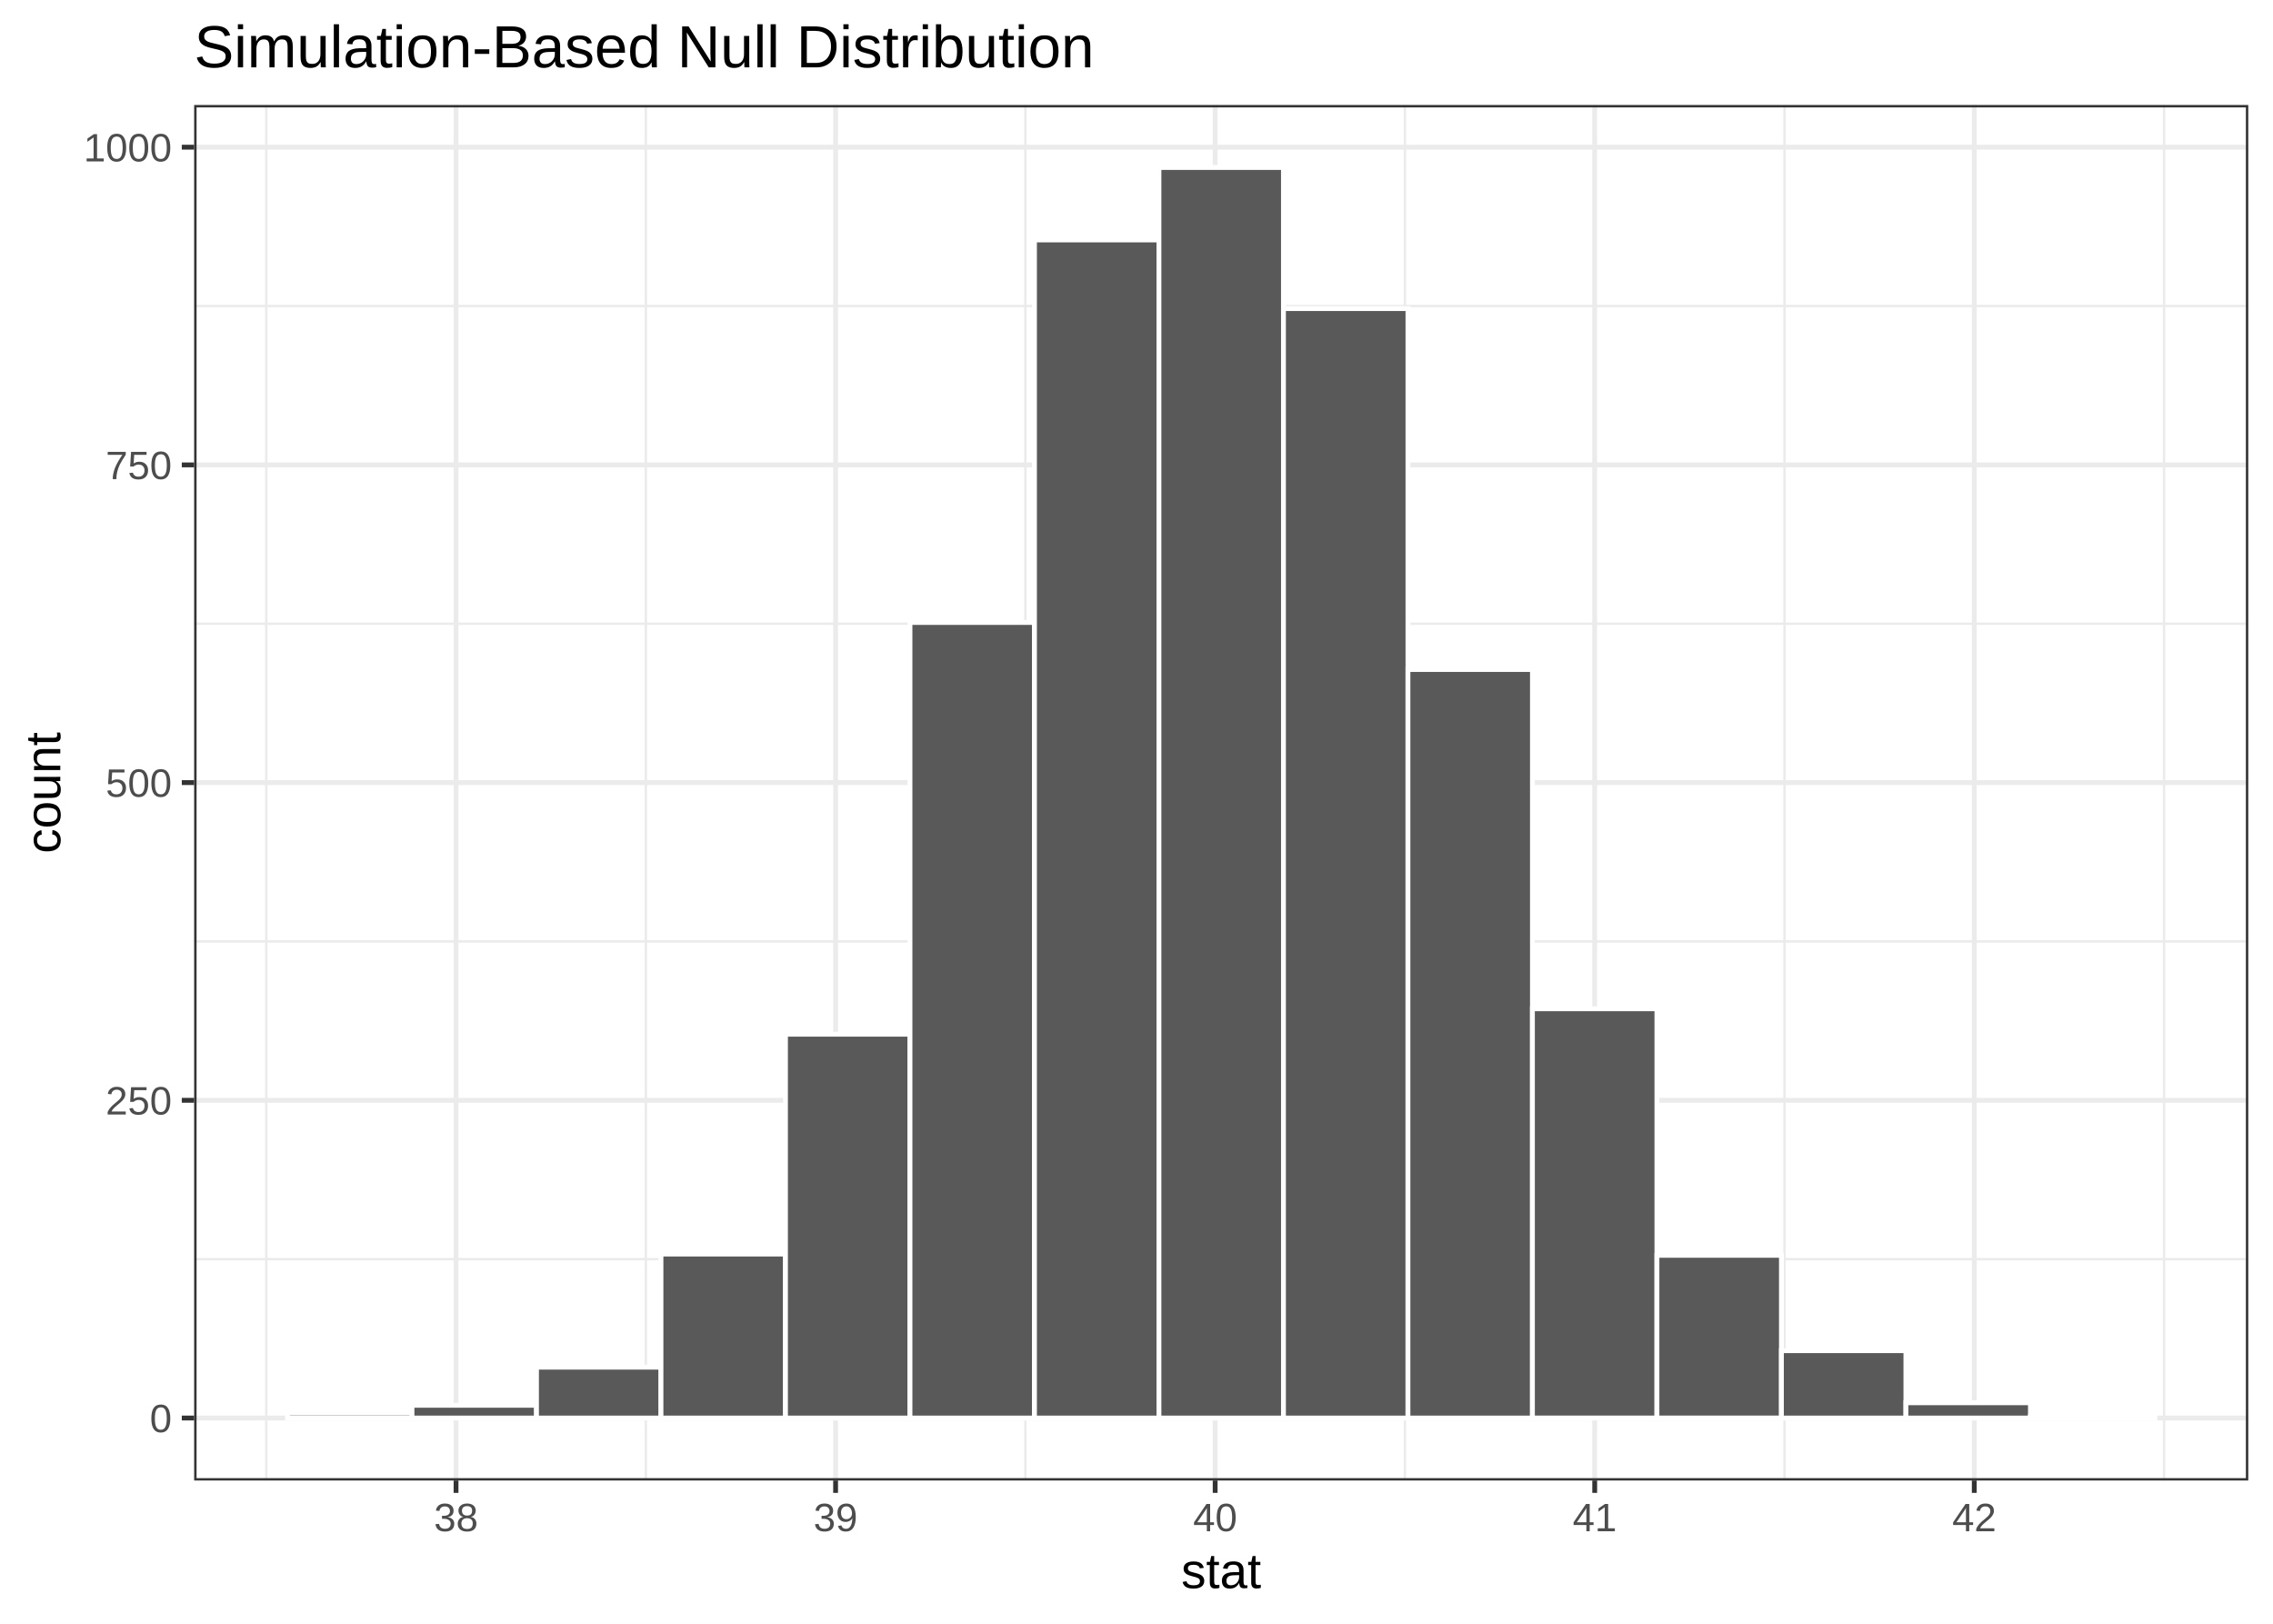
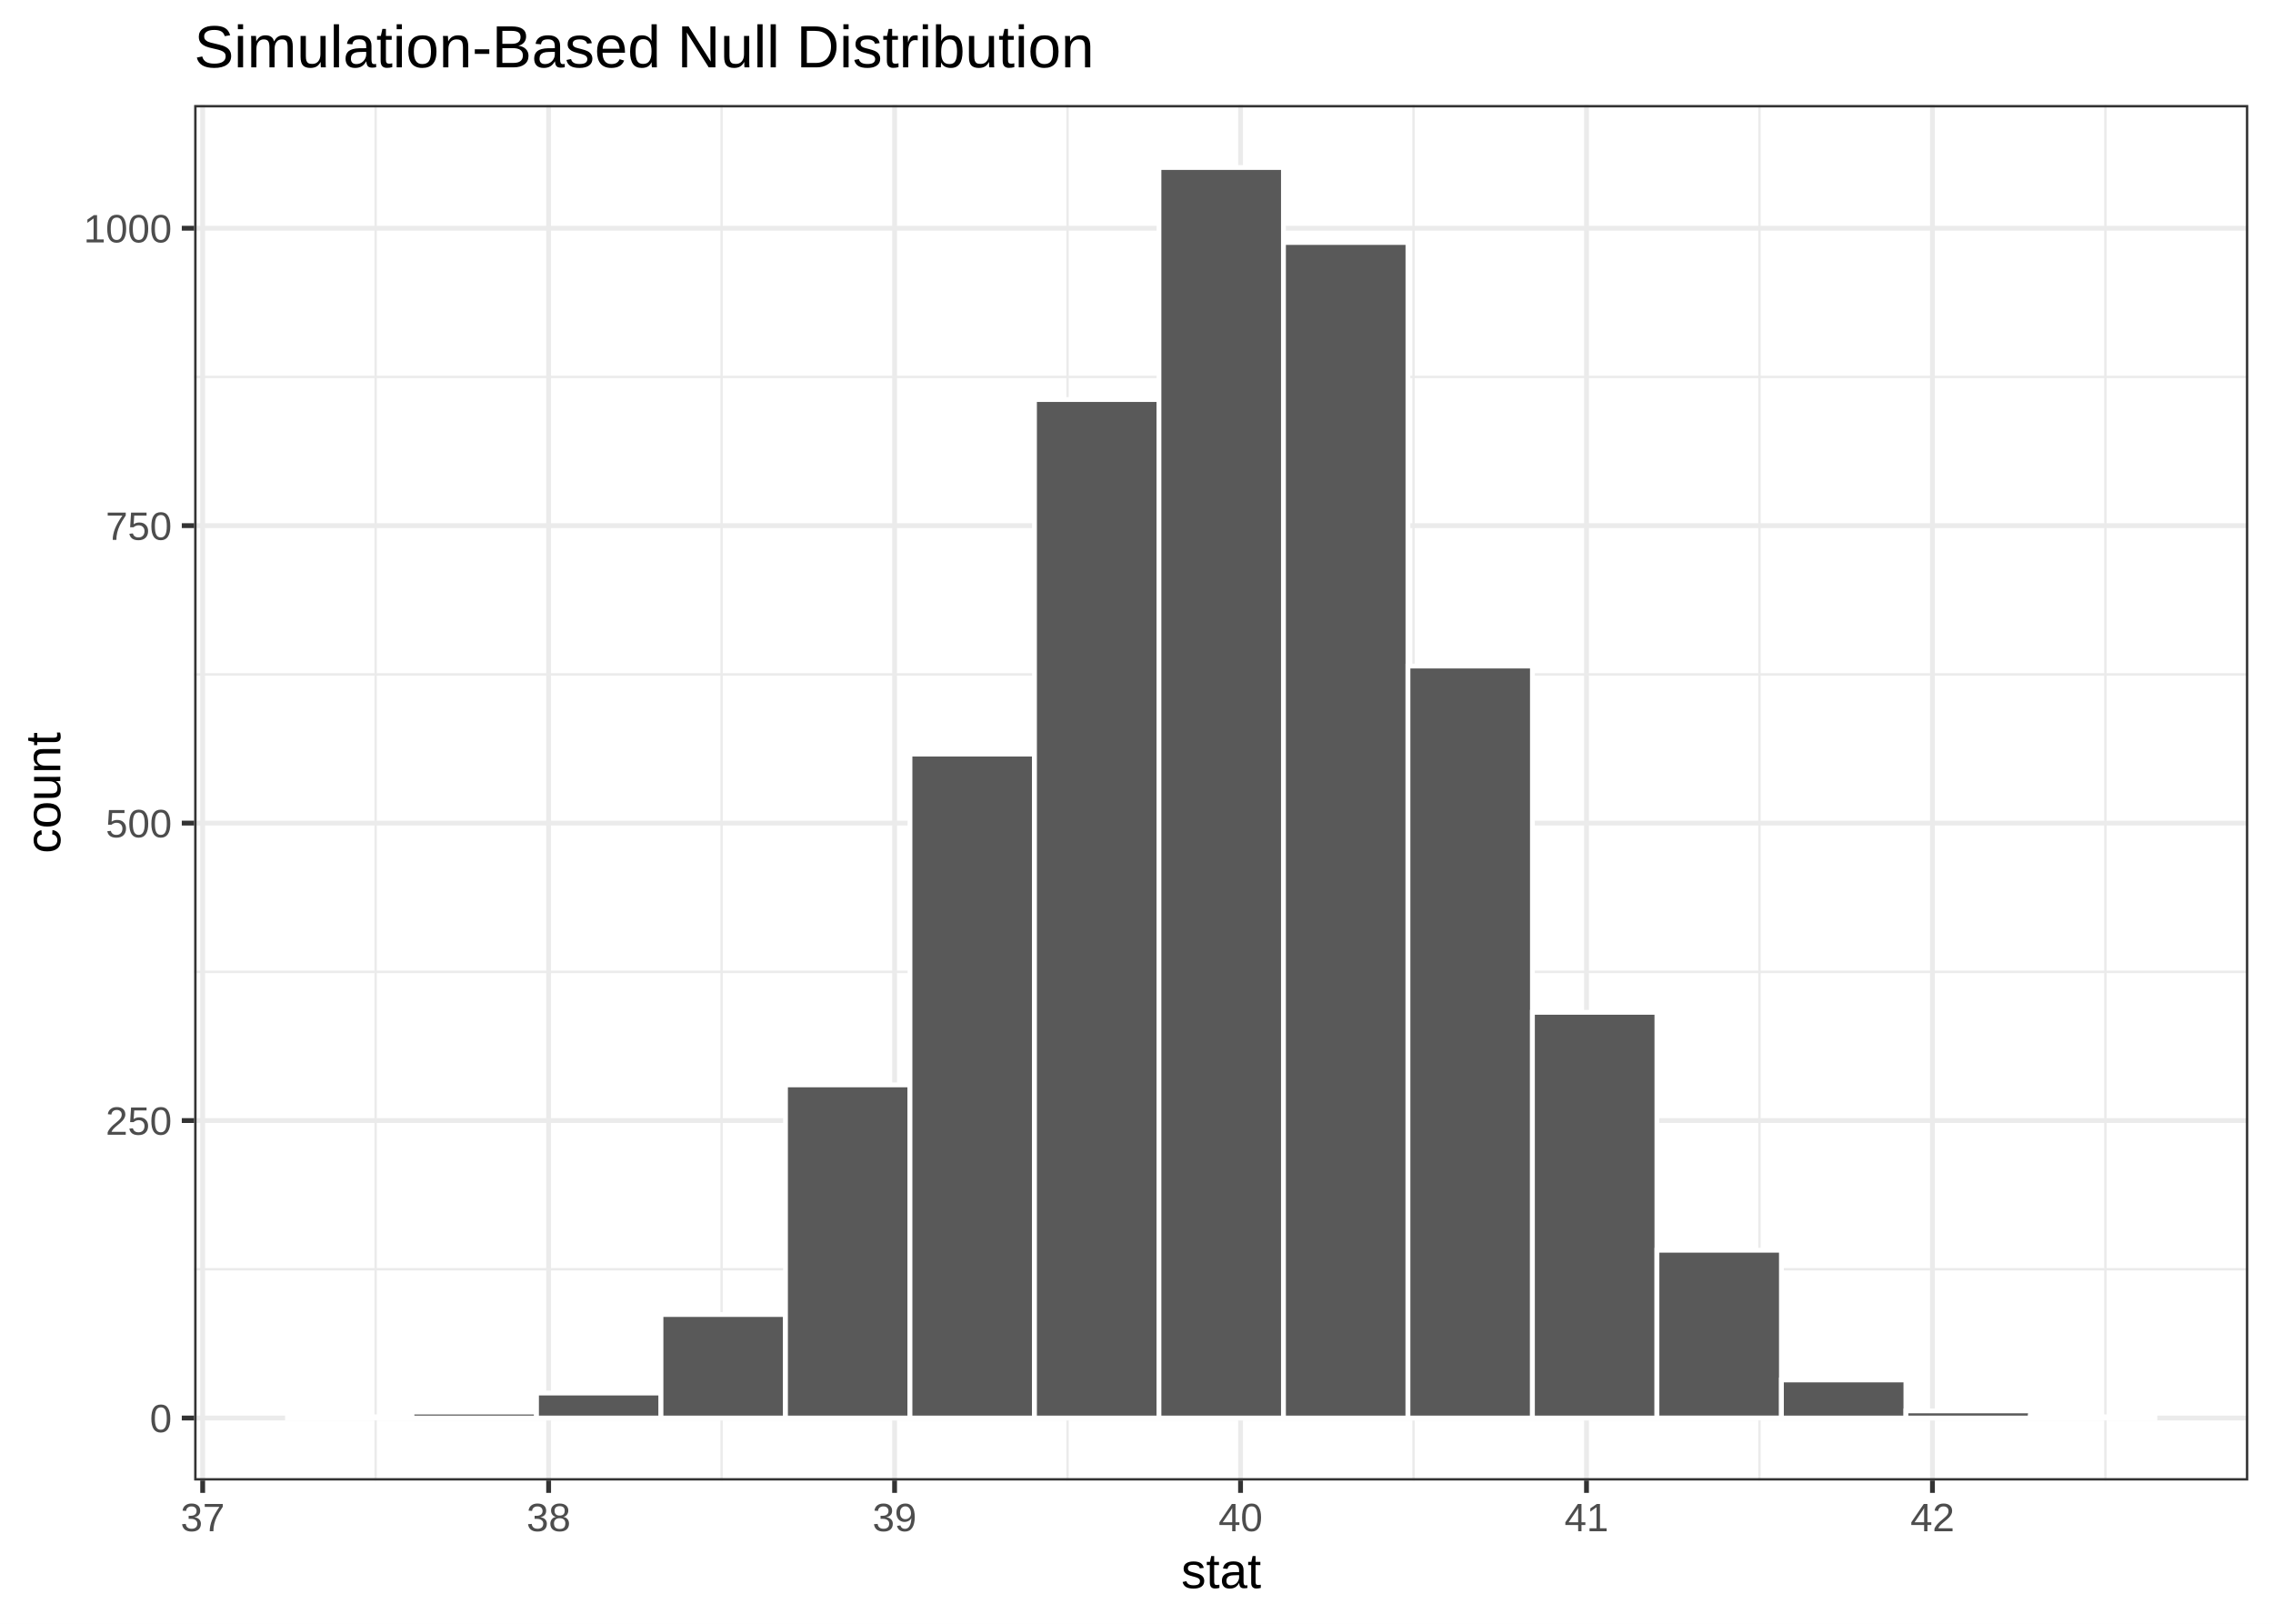
<svg xmlns="http://www.w3.org/2000/svg" class="svglite" width="504.00pt" height="360.00pt" viewBox="0 0 504.00 360.00">
  <defs>
    <style type="text/css">
    .svglite line, .svglite polyline, .svglite polygon, .svglite path, .svglite rect, .svglite circle {
      fill: none;
      stroke: #000000;
      stroke-linecap: round;
      stroke-linejoin: round;
      stroke-miterlimit: 10.00;
    }
    .svglite text {
      white-space: pre;
    }
  </style>
  </defs>
  <rect width="100%" height="100%" style="stroke: none; fill: none;" />
  <defs>
    <clipPath id="cpMC4wMHw1MDQuMDB8MC4wMHwzNjAuMDA=">
      <rect x="0.00" y="0.00" width="504.00" height="360.00" />
    </clipPath>
  </defs>
  <g clip-path="url(#cpMC4wMHw1MDQuMDB8MC4wMHwzNjAuMDA=)">
    <rect x="0.00" y="0.00" width="504.00" height="360.00" style="stroke-width: 1.07; stroke: #FFFFFF; fill: #FFFFFF;" />
  </g>
  <defs>
    <clipPath id="cpNDMuMDV8NDk4LjUyfDIzLjI4fDMyOC4yNQ==">
      <rect x="43.05" y="23.28" width="455.47" height="304.97" />
    </clipPath>
  </defs>
  <g clip-path="url(#cpNDMuMDV8NDk4LjUyfDIzLjI4fDMyOC4yNQ==)">
    <rect x="43.05" y="23.28" width="455.47" height="304.97" style="stroke-width: 1.07; stroke: none; fill: #FFFFFF;" />
-     <polyline points="43.05,279.17 498.52,279.17 " style="stroke-width: 0.53; stroke: #EBEBEB; stroke-linecap: butt;" />
-     <polyline points="43.05,208.73 498.52,208.73 " style="stroke-width: 0.53; stroke: #EBEBEB; stroke-linecap: butt;" />
-     <polyline points="43.05,138.29 498.52,138.29 " style="stroke-width: 0.53; stroke: #EBEBEB; stroke-linecap: butt;" />
-     <polyline points="43.05,67.85 498.52,67.85 " style="stroke-width: 0.53; stroke: #EBEBEB; stroke-linecap: butt;" />
-     <polyline points="59.04,328.25 59.04,23.28 " style="stroke-width: 0.53; stroke: #EBEBEB; stroke-linecap: butt;" />
-     <polyline points="143.20,328.25 143.20,23.28 " style="stroke-width: 0.53; stroke: #EBEBEB; stroke-linecap: butt;" />
-     <polyline points="227.36,328.25 227.36,23.28 " style="stroke-width: 0.53; stroke: #EBEBEB; stroke-linecap: butt;" />
-     <polyline points="311.52,328.25 311.52,23.28 " style="stroke-width: 0.53; stroke: #EBEBEB; stroke-linecap: butt;" />
-     <polyline points="395.68,328.25 395.68,23.28 " style="stroke-width: 0.53; stroke: #EBEBEB; stroke-linecap: butt;" />
-     <polyline points="479.84,328.25 479.84,23.28 " style="stroke-width: 0.53; stroke: #EBEBEB; stroke-linecap: butt;" />
+     <polyline points="43.05,281.41 498.52,281.41 " style="stroke-width: 0.53; stroke: #EBEBEB; stroke-linecap: butt;" />
+     <polyline points="43.05,215.47 498.52,215.47 " style="stroke-width: 0.53; stroke: #EBEBEB; stroke-linecap: butt;" />
+     <polyline points="43.05,149.52 498.52,149.52 " style="stroke-width: 0.53; stroke: #EBEBEB; stroke-linecap: butt;" />
+     <polyline points="43.05,83.57 498.52,83.57 " style="stroke-width: 0.53; stroke: #EBEBEB; stroke-linecap: butt;" />
+     <polyline points="83.29,328.25 83.29,23.28 " style="stroke-width: 0.53; stroke: #EBEBEB; stroke-linecap: butt;" />
+     <polyline points="160.00,328.25 160.00,23.28 " style="stroke-width: 0.53; stroke: #EBEBEB; stroke-linecap: butt;" />
+     <polyline points="236.71,328.25 236.71,23.28 " style="stroke-width: 0.53; stroke: #EBEBEB; stroke-linecap: butt;" />
+     <polyline points="313.42,328.25 313.42,23.28 " style="stroke-width: 0.53; stroke: #EBEBEB; stroke-linecap: butt;" />
+     <polyline points="390.13,328.25 390.13,23.28 " style="stroke-width: 0.53; stroke: #EBEBEB; stroke-linecap: butt;" />
+     <polyline points="466.84,328.25 466.84,23.28 " style="stroke-width: 0.53; stroke: #EBEBEB; stroke-linecap: butt;" />
    <polyline points="43.05,314.39 498.52,314.39 " style="stroke-width: 1.07; stroke: #EBEBEB; stroke-linecap: butt;" />
-     <polyline points="43.05,243.95 498.52,243.95 " style="stroke-width: 1.07; stroke: #EBEBEB; stroke-linecap: butt;" />
-     <polyline points="43.05,173.51 498.52,173.51 " style="stroke-width: 1.07; stroke: #EBEBEB; stroke-linecap: butt;" />
-     <polyline points="43.05,103.07 498.52,103.07 " style="stroke-width: 1.07; stroke: #EBEBEB; stroke-linecap: butt;" />
-     <polyline points="43.05,32.63 498.52,32.63 " style="stroke-width: 1.07; stroke: #EBEBEB; stroke-linecap: butt;" />
-     <polyline points="101.12,328.25 101.12,23.28 " style="stroke-width: 1.07; stroke: #EBEBEB; stroke-linecap: butt;" />
-     <polyline points="185.28,328.25 185.28,23.28 " style="stroke-width: 1.07; stroke: #EBEBEB; stroke-linecap: butt;" />
-     <polyline points="269.44,328.25 269.44,23.28 " style="stroke-width: 1.07; stroke: #EBEBEB; stroke-linecap: butt;" />
-     <polyline points="353.60,328.25 353.60,23.28 " style="stroke-width: 1.07; stroke: #EBEBEB; stroke-linecap: butt;" />
-     <polyline points="437.76,328.25 437.76,23.28 " style="stroke-width: 1.07; stroke: #EBEBEB; stroke-linecap: butt;" />
-     <rect x="63.75" y="313.26" width="27.60" height="1.13" style="stroke-width: 1.07; stroke: #FFFFFF; stroke-linecap: square; stroke-linejoin: miter; fill: #595959;" />
-     <rect x="91.35" y="311.57" width="27.60" height="2.82" style="stroke-width: 1.07; stroke: #FFFFFF; stroke-linecap: square; stroke-linejoin: miter; fill: #595959;" />
-     <rect x="118.96" y="303.12" width="27.60" height="11.27" style="stroke-width: 1.07; stroke: #FFFFFF; stroke-linecap: square; stroke-linejoin: miter; fill: #595959;" />
-     <rect x="146.56" y="278.04" width="27.60" height="36.35" style="stroke-width: 1.07; stroke: #FFFFFF; stroke-linecap: square; stroke-linejoin: miter; fill: #595959;" />
-     <rect x="174.17" y="229.30" width="27.60" height="85.09" style="stroke-width: 1.07; stroke: #FFFFFF; stroke-linecap: square; stroke-linejoin: miter; fill: #595959;" />
-     <rect x="201.77" y="138.01" width="27.60" height="176.38" style="stroke-width: 1.07; stroke: #FFFFFF; stroke-linecap: square; stroke-linejoin: miter; fill: #595959;" />
-     <rect x="229.38" y="53.20" width="27.60" height="261.19" style="stroke-width: 1.07; stroke: #FFFFFF; stroke-linecap: square; stroke-linejoin: miter; fill: #595959;" />
+     <polyline points="43.05,248.44 498.52,248.44 " style="stroke-width: 1.07; stroke: #EBEBEB; stroke-linecap: butt;" />
+     <polyline points="43.05,182.49 498.52,182.49 " style="stroke-width: 1.07; stroke: #EBEBEB; stroke-linecap: butt;" />
+     <polyline points="43.05,116.54 498.52,116.54 " style="stroke-width: 1.07; stroke: #EBEBEB; stroke-linecap: butt;" />
+     <polyline points="43.05,50.60 498.52,50.60 " style="stroke-width: 1.07; stroke: #EBEBEB; stroke-linecap: butt;" />
+     <polyline points="44.94,328.25 44.94,23.28 " style="stroke-width: 1.07; stroke: #EBEBEB; stroke-linecap: butt;" />
+     <polyline points="121.65,328.25 121.65,23.28 " style="stroke-width: 1.07; stroke: #EBEBEB; stroke-linecap: butt;" />
+     <polyline points="198.36,328.25 198.36,23.28 " style="stroke-width: 1.07; stroke: #EBEBEB; stroke-linecap: butt;" />
+     <polyline points="275.07,328.25 275.07,23.28 " style="stroke-width: 1.07; stroke: #EBEBEB; stroke-linecap: butt;" />
+     <polyline points="351.78,328.25 351.78,23.28 " style="stroke-width: 1.07; stroke: #EBEBEB; stroke-linecap: butt;" />
+     <polyline points="428.49,328.25 428.49,23.28 " style="stroke-width: 1.07; stroke: #EBEBEB; stroke-linecap: butt;" />
+     <rect x="63.75" y="314.12" width="27.60" height="0.26" style="stroke-width: 1.07; stroke: #FFFFFF; stroke-linecap: square; stroke-linejoin: miter; fill: #595959;" />
+     <rect x="91.35" y="313.07" width="27.60" height="1.32" style="stroke-width: 1.07; stroke: #FFFFFF; stroke-linecap: square; stroke-linejoin: miter; fill: #595959;" />
+     <rect x="118.96" y="308.85" width="27.60" height="5.54" style="stroke-width: 1.07; stroke: #FFFFFF; stroke-linecap: square; stroke-linejoin: miter; fill: #595959;" />
+     <rect x="146.56" y="291.44" width="27.60" height="22.95" style="stroke-width: 1.07; stroke: #FFFFFF; stroke-linecap: square; stroke-linejoin: miter; fill: #595959;" />
+     <rect x="174.17" y="240.53" width="27.60" height="73.86" style="stroke-width: 1.07; stroke: #FFFFFF; stroke-linecap: square; stroke-linejoin: miter; fill: #595959;" />
+     <rect x="201.77" y="167.19" width="27.60" height="147.20" style="stroke-width: 1.07; stroke: #FFFFFF; stroke-linecap: square; stroke-linejoin: miter; fill: #595959;" />
+     <rect x="229.38" y="88.58" width="27.60" height="225.81" style="stroke-width: 1.07; stroke: #FFFFFF; stroke-linecap: square; stroke-linejoin: miter; fill: #595959;" />
    <rect x="256.98" y="37.14" width="27.60" height="277.25" style="stroke-width: 1.07; stroke: #FFFFFF; stroke-linecap: square; stroke-linejoin: miter; fill: #595959;" />
-     <rect x="284.59" y="68.42" width="27.60" height="245.97" style="stroke-width: 1.07; stroke: #FFFFFF; stroke-linecap: square; stroke-linejoin: miter; fill: #595959;" />
-     <rect x="312.19" y="148.44" width="27.60" height="165.95" style="stroke-width: 1.07; stroke: #FFFFFF; stroke-linecap: square; stroke-linejoin: miter; fill: #595959;" />
-     <rect x="339.79" y="223.66" width="27.60" height="90.72" style="stroke-width: 1.07; stroke: #FFFFFF; stroke-linecap: square; stroke-linejoin: miter; fill: #595959;" />
-     <rect x="367.40" y="278.32" width="27.60" height="36.06" style="stroke-width: 1.07; stroke: #FFFFFF; stroke-linecap: square; stroke-linejoin: miter; fill: #595959;" />
-     <rect x="395.00" y="299.46" width="27.60" height="14.93" style="stroke-width: 1.07; stroke: #FFFFFF; stroke-linecap: square; stroke-linejoin: miter; fill: #595959;" />
-     <rect x="422.61" y="311.01" width="27.60" height="3.38" style="stroke-width: 1.07; stroke: #FFFFFF; stroke-linecap: square; stroke-linejoin: miter; fill: #595959;" />
-     <rect x="450.21" y="314.11" width="27.60" height="0.28" style="stroke-width: 1.07; stroke: #FFFFFF; stroke-linecap: square; stroke-linejoin: miter; fill: #595959;" />
+     <rect x="284.59" y="53.76" width="27.60" height="260.63" style="stroke-width: 1.07; stroke: #FFFFFF; stroke-linecap: square; stroke-linejoin: miter; fill: #595959;" />
+     <rect x="312.19" y="147.67" width="27.60" height="166.72" style="stroke-width: 1.07; stroke: #FFFFFF; stroke-linecap: square; stroke-linejoin: miter; fill: #595959;" />
+     <rect x="339.79" y="224.44" width="27.60" height="89.95" style="stroke-width: 1.07; stroke: #FFFFFF; stroke-linecap: square; stroke-linejoin: miter; fill: #595959;" />
+     <rect x="367.40" y="277.19" width="27.60" height="37.19" style="stroke-width: 1.07; stroke: #FFFFFF; stroke-linecap: square; stroke-linejoin: miter; fill: #595959;" />
+     <rect x="395.00" y="305.95" width="27.60" height="8.44" style="stroke-width: 1.07; stroke: #FFFFFF; stroke-linecap: square; stroke-linejoin: miter; fill: #595959;" />
+     <rect x="422.61" y="312.81" width="27.60" height="1.58" style="stroke-width: 1.07; stroke: #FFFFFF; stroke-linecap: square; stroke-linejoin: miter; fill: #595959;" />
+     <rect x="450.21" y="314.12" width="27.60" height="0.26" style="stroke-width: 1.07; stroke: #FFFFFF; stroke-linecap: square; stroke-linejoin: miter; fill: #595959;" />
    <rect x="43.05" y="23.28" width="455.47" height="304.97" style="stroke-width: 1.07; stroke: #333333;" />
  </g>
  <g clip-path="url(#cpMC4wMHw1MDQuMDB8MC4wMHwzNjAuMDA=)">
    <text x="38.11" y="317.54" text-anchor="end" style="font-size: 8.80px;fill: #4D4D4D; font-family: &quot;Arial&quot;;" textLength="4.90px" lengthAdjust="spacingAndGlyphs">0</text>
-     <text x="38.11" y="247.10" text-anchor="end" style="font-size: 8.80px;fill: #4D4D4D; font-family: &quot;Arial&quot;;" textLength="14.69px" lengthAdjust="spacingAndGlyphs">250</text>
-     <text x="38.11" y="176.66" text-anchor="end" style="font-size: 8.80px;fill: #4D4D4D; font-family: &quot;Arial&quot;;" textLength="14.69px" lengthAdjust="spacingAndGlyphs">500</text>
-     <text x="38.11" y="106.23" text-anchor="end" style="font-size: 8.80px;fill: #4D4D4D; font-family: &quot;Arial&quot;;" textLength="14.69px" lengthAdjust="spacingAndGlyphs">750</text>
-     <text x="38.11" y="35.79" text-anchor="end" style="font-size: 8.80px;fill: #4D4D4D; font-family: &quot;Arial&quot;;" textLength="19.58px" lengthAdjust="spacingAndGlyphs">1000</text>
+     <text x="38.11" y="251.59" text-anchor="end" style="font-size: 8.80px;fill: #4D4D4D; font-family: &quot;Arial&quot;;" textLength="14.69px" lengthAdjust="spacingAndGlyphs">250</text>
+     <text x="38.11" y="185.65" text-anchor="end" style="font-size: 8.80px;fill: #4D4D4D; font-family: &quot;Arial&quot;;" textLength="14.69px" lengthAdjust="spacingAndGlyphs">500</text>
+     <text x="38.11" y="119.70" text-anchor="end" style="font-size: 8.80px;fill: #4D4D4D; font-family: &quot;Arial&quot;;" textLength="14.69px" lengthAdjust="spacingAndGlyphs">750</text>
+     <text x="38.11" y="53.75" text-anchor="end" style="font-size: 8.80px;fill: #4D4D4D; font-family: &quot;Arial&quot;;" textLength="19.58px" lengthAdjust="spacingAndGlyphs">1000</text>
    <polyline points="40.31,314.39 43.05,314.39 " style="stroke-width: 1.07; stroke: #333333; stroke-linecap: butt;" />
-     <polyline points="40.31,243.95 43.05,243.95 " style="stroke-width: 1.07; stroke: #333333; stroke-linecap: butt;" />
-     <polyline points="40.31,173.51 43.05,173.51 " style="stroke-width: 1.07; stroke: #333333; stroke-linecap: butt;" />
-     <polyline points="40.31,103.07 43.05,103.07 " style="stroke-width: 1.07; stroke: #333333; stroke-linecap: butt;" />
-     <polyline points="40.31,32.63 43.05,32.63 " style="stroke-width: 1.07; stroke: #333333; stroke-linecap: butt;" />
-     <polyline points="101.12,330.99 101.12,328.25 " style="stroke-width: 1.07; stroke: #333333; stroke-linecap: butt;" />
-     <polyline points="185.28,330.99 185.28,328.25 " style="stroke-width: 1.07; stroke: #333333; stroke-linecap: butt;" />
-     <polyline points="269.44,330.99 269.44,328.25 " style="stroke-width: 1.07; stroke: #333333; stroke-linecap: butt;" />
-     <polyline points="353.60,330.99 353.60,328.25 " style="stroke-width: 1.07; stroke: #333333; stroke-linecap: butt;" />
-     <polyline points="437.76,330.99 437.76,328.25 " style="stroke-width: 1.07; stroke: #333333; stroke-linecap: butt;" />
-     <text x="101.12" y="339.49" text-anchor="middle" style="font-size: 8.80px;fill: #4D4D4D; font-family: &quot;Arial&quot;;" textLength="9.79px" lengthAdjust="spacingAndGlyphs">38</text>
-     <text x="185.28" y="339.49" text-anchor="middle" style="font-size: 8.80px;fill: #4D4D4D; font-family: &quot;Arial&quot;;" textLength="9.79px" lengthAdjust="spacingAndGlyphs">39</text>
-     <text x="269.44" y="339.49" text-anchor="middle" style="font-size: 8.80px;fill: #4D4D4D; font-family: &quot;Arial&quot;;" textLength="9.79px" lengthAdjust="spacingAndGlyphs">40</text>
-     <text x="353.60" y="339.49" text-anchor="middle" style="font-size: 8.80px;fill: #4D4D4D; font-family: &quot;Arial&quot;;" textLength="9.79px" lengthAdjust="spacingAndGlyphs">41</text>
-     <text x="437.76" y="339.49" text-anchor="middle" style="font-size: 8.80px;fill: #4D4D4D; font-family: &quot;Arial&quot;;" textLength="9.79px" lengthAdjust="spacingAndGlyphs">42</text>
+     <polyline points="40.31,248.44 43.05,248.44 " style="stroke-width: 1.07; stroke: #333333; stroke-linecap: butt;" />
+     <polyline points="40.31,182.49 43.05,182.49 " style="stroke-width: 1.07; stroke: #333333; stroke-linecap: butt;" />
+     <polyline points="40.31,116.54 43.05,116.54 " style="stroke-width: 1.07; stroke: #333333; stroke-linecap: butt;" />
+     <polyline points="40.31,50.60 43.05,50.60 " style="stroke-width: 1.07; stroke: #333333; stroke-linecap: butt;" />
+     <polyline points="44.94,330.99 44.94,328.25 " style="stroke-width: 1.07; stroke: #333333; stroke-linecap: butt;" />
+     <polyline points="121.65,330.99 121.65,328.25 " style="stroke-width: 1.07; stroke: #333333; stroke-linecap: butt;" />
+     <polyline points="198.36,330.99 198.36,328.25 " style="stroke-width: 1.07; stroke: #333333; stroke-linecap: butt;" />
+     <polyline points="275.07,330.99 275.07,328.25 " style="stroke-width: 1.07; stroke: #333333; stroke-linecap: butt;" />
+     <polyline points="351.78,330.99 351.78,328.25 " style="stroke-width: 1.07; stroke: #333333; stroke-linecap: butt;" />
+     <polyline points="428.49,330.99 428.49,328.25 " style="stroke-width: 1.07; stroke: #333333; stroke-linecap: butt;" />
+     <text x="44.94" y="339.49" text-anchor="middle" style="font-size: 8.80px;fill: #4D4D4D; font-family: &quot;Arial&quot;;" textLength="9.79px" lengthAdjust="spacingAndGlyphs">37</text>
+     <text x="121.65" y="339.49" text-anchor="middle" style="font-size: 8.80px;fill: #4D4D4D; font-family: &quot;Arial&quot;;" textLength="9.79px" lengthAdjust="spacingAndGlyphs">38</text>
+     <text x="198.36" y="339.49" text-anchor="middle" style="font-size: 8.80px;fill: #4D4D4D; font-family: &quot;Arial&quot;;" textLength="9.79px" lengthAdjust="spacingAndGlyphs">39</text>
+     <text x="275.07" y="339.49" text-anchor="middle" style="font-size: 8.80px;fill: #4D4D4D; font-family: &quot;Arial&quot;;" textLength="9.79px" lengthAdjust="spacingAndGlyphs">40</text>
+     <text x="351.78" y="339.49" text-anchor="middle" style="font-size: 8.80px;fill: #4D4D4D; font-family: &quot;Arial&quot;;" textLength="9.79px" lengthAdjust="spacingAndGlyphs">41</text>
+     <text x="428.49" y="339.49" text-anchor="middle" style="font-size: 8.80px;fill: #4D4D4D; font-family: &quot;Arial&quot;;" textLength="9.79px" lengthAdjust="spacingAndGlyphs">42</text>
    <text x="270.78" y="352.10" text-anchor="middle" style="font-size: 11.00px; font-family: &quot;Arial&quot;;" textLength="17.73px" lengthAdjust="spacingAndGlyphs">stat</text>
    <text transform="translate(13.37,175.77) rotate(-90)" text-anchor="middle" style="font-size: 11.00px; font-family: &quot;Arial&quot;;" textLength="26.91px" lengthAdjust="spacingAndGlyphs">count</text>
    <text x="43.05" y="14.94" style="font-size: 13.20px; font-family: &quot;Arial&quot;;" textLength="199.42px" lengthAdjust="spacingAndGlyphs">Simulation-Based Null Distribution</text>
  </g>
</svg>
